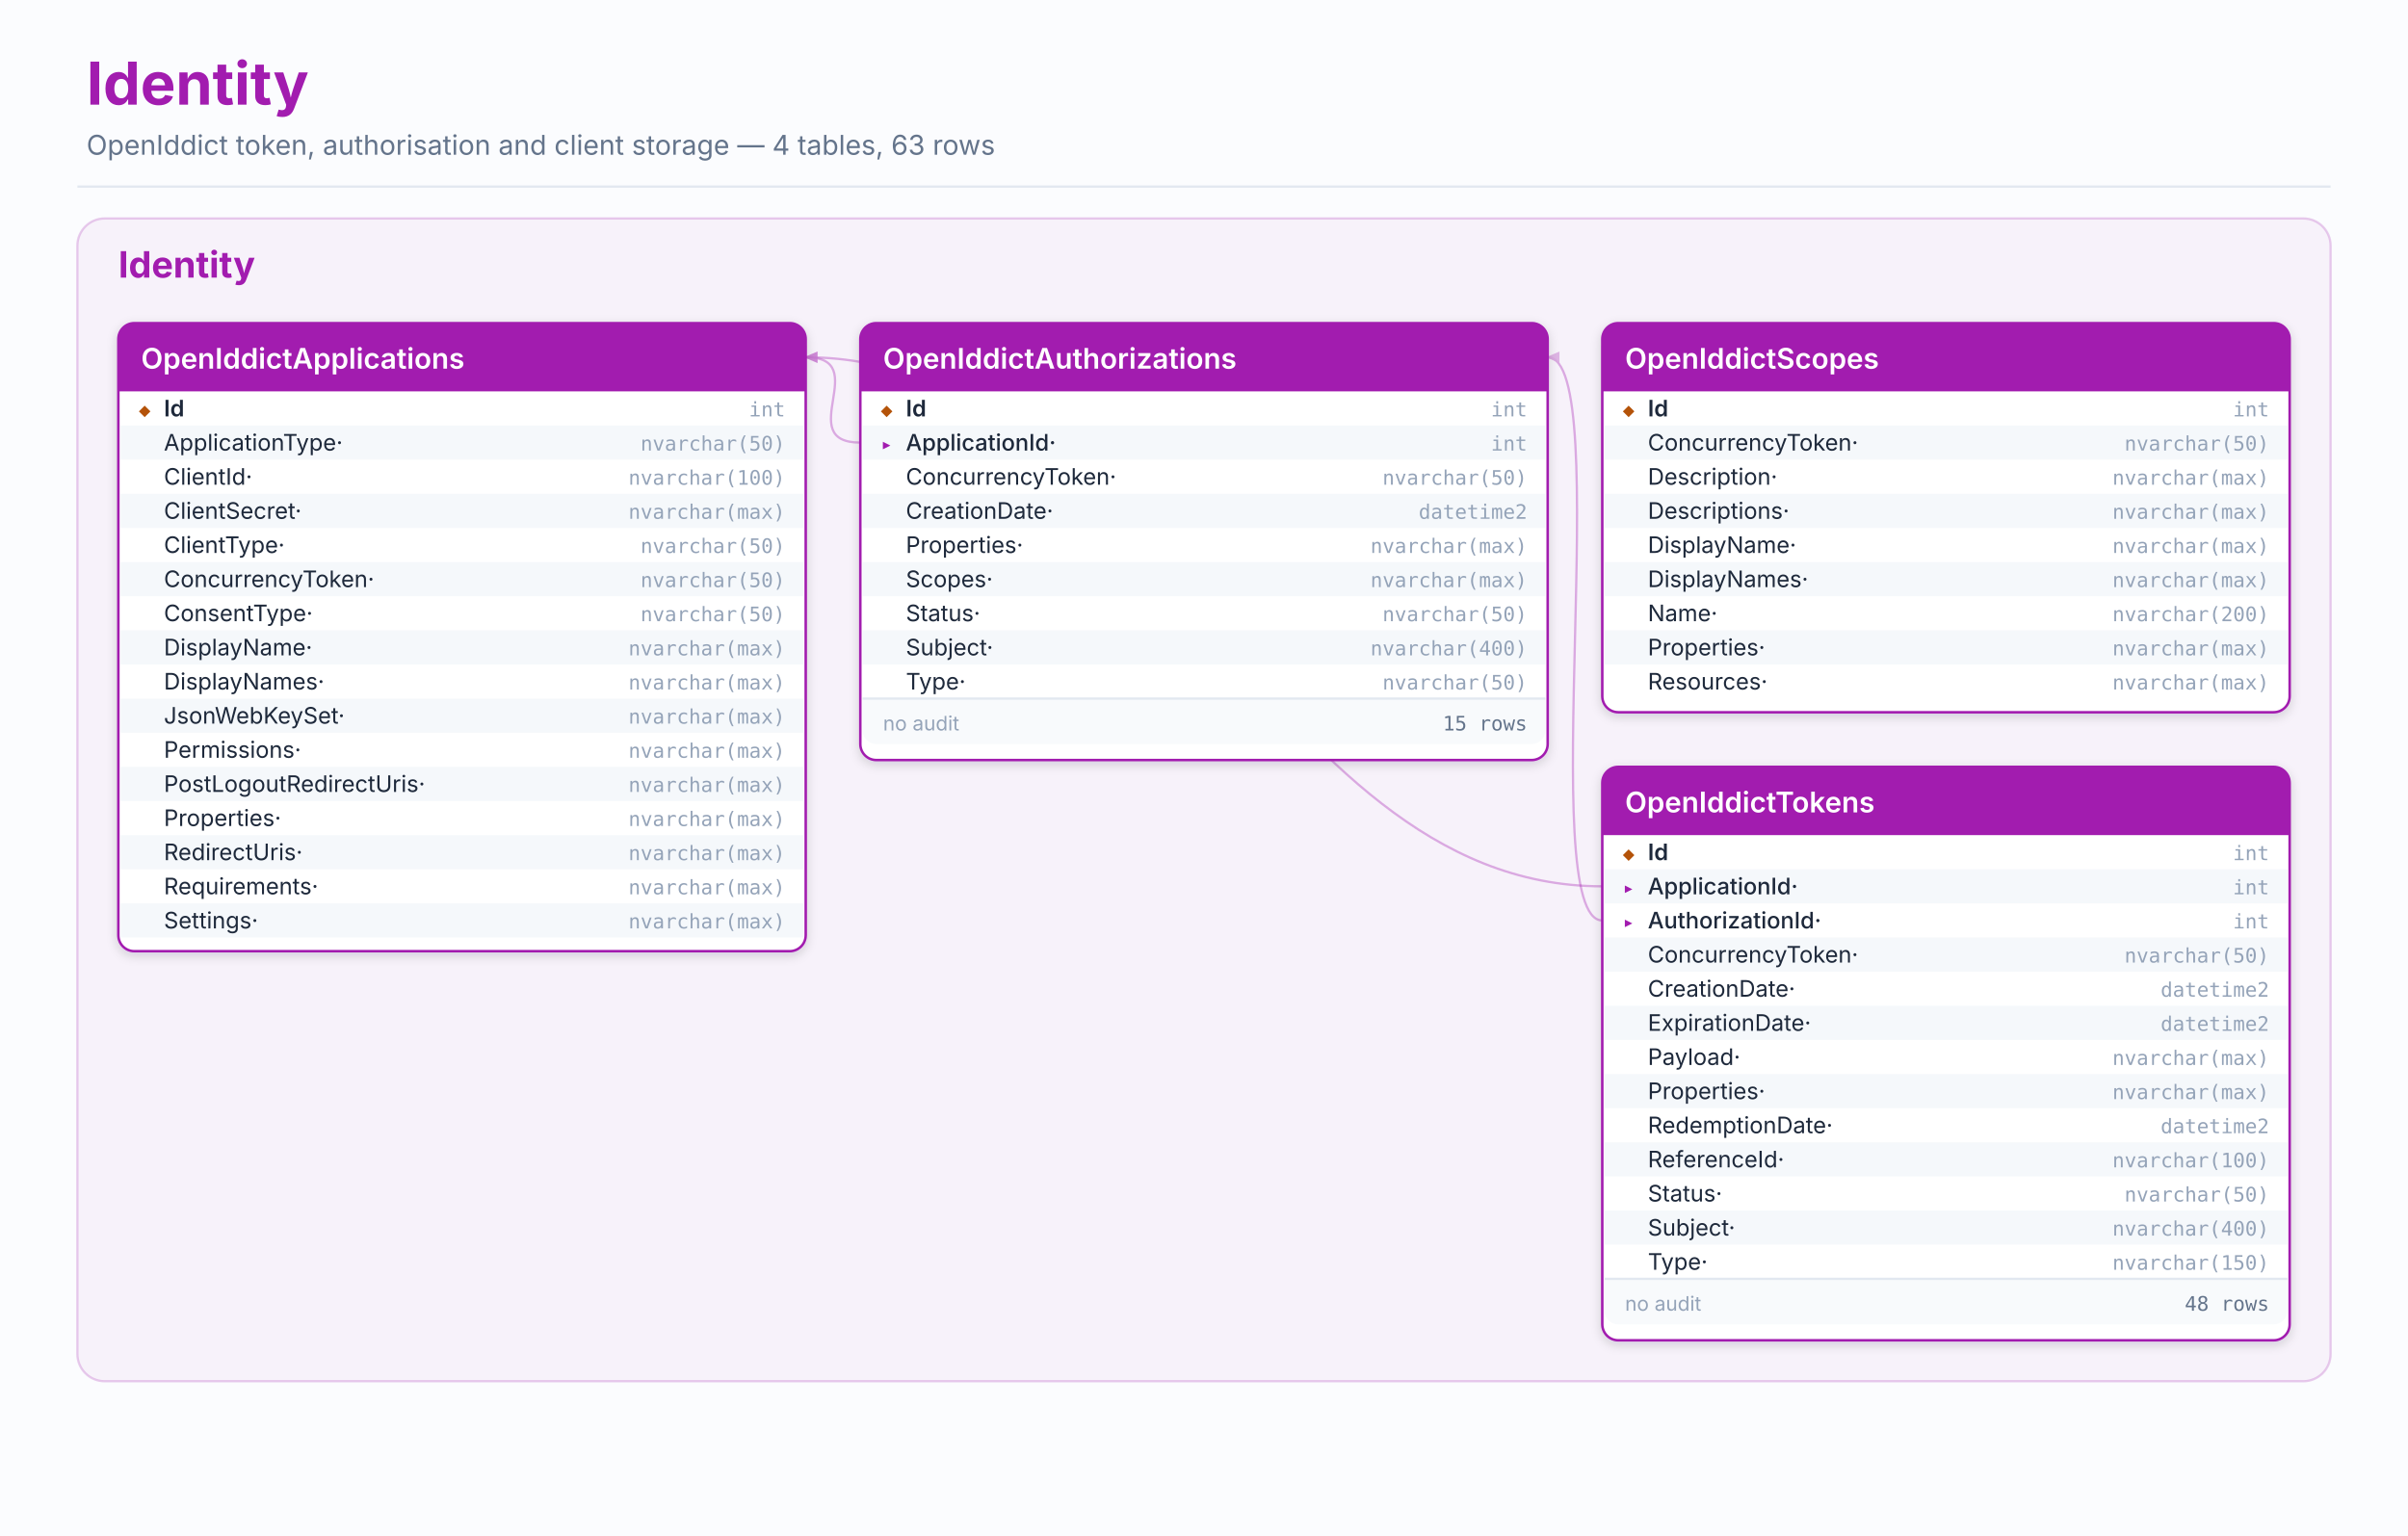
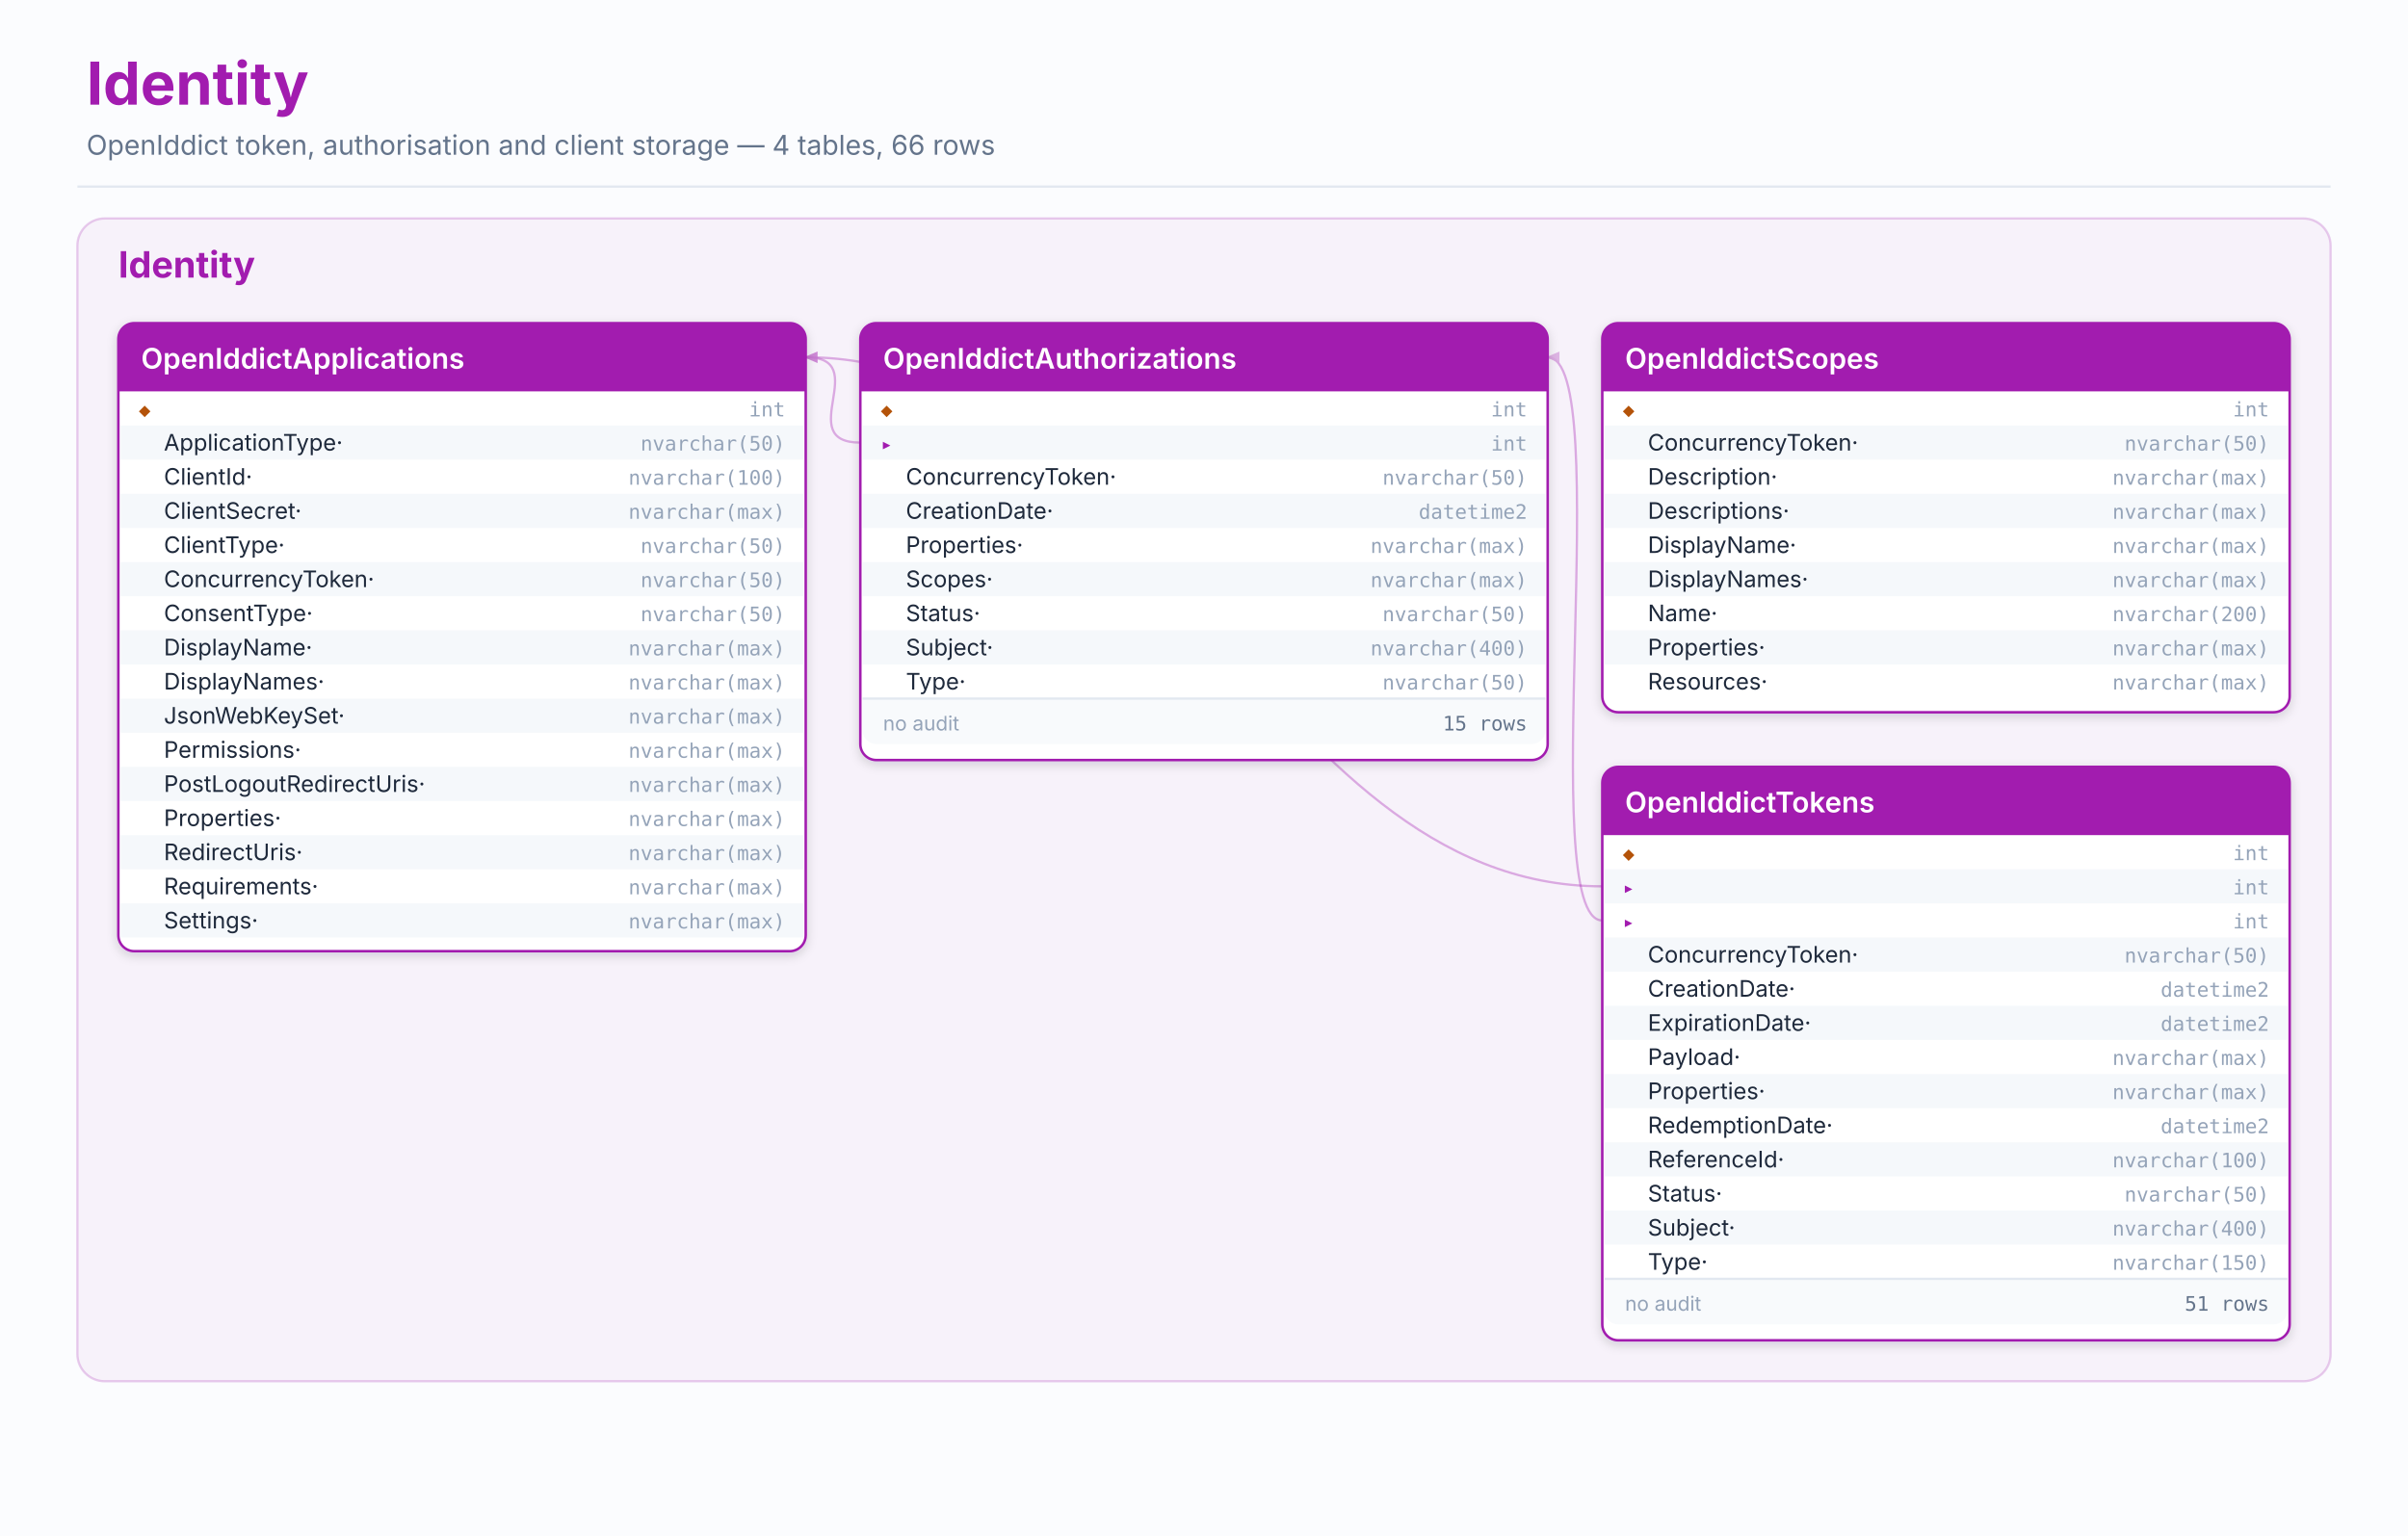
<svg xmlns="http://www.w3.org/2000/svg" width="1058" height="675" viewBox="0 0 1058 675" font-family="Segoe UI,Helvetica,Arial,sans-serif">
  <rect width="1058" height="675" fill="#fbfcfe" />
  <defs>
    <style>.t{font-family:Segoe UI,Inter,Helvetica,Arial,sans-serif}.m{font-family:Consolas,Menlo,DejaVu Sans Mono,monospace}</style>
    <filter id="drop" x="-12%" y="-12%" width="130%" height="130%">
      <feDropShadow dx="0" dy="1.5" stdDeviation="2.2" flood-color="#0f172a" flood-opacity="0.16" />
    </filter>
    <marker id="a-tenancy" viewBox="0 0 8 8" refX="7" refY="4" markerWidth="6" markerHeight="6" orient="auto-start-reverse">
      <path d="M0 0.6 L8 4 L0 7.4 z" fill="#4338ca" opacity="0.85" />
    </marker>
    <marker id="a-membership" viewBox="0 0 8 8" refX="7" refY="4" markerWidth="6" markerHeight="6" orient="auto-start-reverse">
      <path d="M0 0.6 L8 4 L0 7.4 z" fill="#7c3aed" opacity="0.85" />
    </marker>
    <marker id="a-identity" viewBox="0 0 8 8" refX="7" refY="4" markerWidth="6" markerHeight="6" orient="auto-start-reverse">
      <path d="M0 0.6 L8 4 L0 7.4 z" fill="#a21caf" opacity="0.85" />
    </marker>
    <marker id="a-menus" viewBox="0 0 8 8" refX="7" refY="4" markerWidth="6" markerHeight="6" orient="auto-start-reverse">
      <path d="M0 0.6 L8 4 L0 7.4 z" fill="#0369a1" opacity="0.85" />
    </marker>
    <marker id="a-companies" viewBox="0 0 8 8" refX="7" refY="4" markerWidth="6" markerHeight="6" orient="auto-start-reverse">
      <path d="M0 0.6 L8 4 L0 7.4 z" fill="#0f766e" opacity="0.85" />
    </marker>
    <marker id="a-lookups" viewBox="0 0 8 8" refX="7" refY="4" markerWidth="6" markerHeight="6" orient="auto-start-reverse">
      <path d="M0 0.6 L8 4 L0 7.4 z" fill="#0e7490" opacity="0.85" />
    </marker>
    <marker id="a-risks" viewBox="0 0 8 8" refX="7" refY="4" markerWidth="6" markerHeight="6" orient="auto-start-reverse">
      <path d="M0 0.6 L8 4 L0 7.4 z" fill="#b91c1c" opacity="0.85" />
    </marker>
    <marker id="a-plans" viewBox="0 0 8 8" refX="7" refY="4" markerWidth="6" markerHeight="6" orient="auto-start-reverse">
      <path d="M0 0.6 L8 4 L0 7.4 z" fill="#c2410c" opacity="0.85" />
    </marker>
    <marker id="a-trainings" viewBox="0 0 8 8" refX="7" refY="4" markerWidth="6" markerHeight="6" orient="auto-start-reverse">
      <path d="M0 0.6 L8 4 L0 7.4 z" fill="#a16207" opacity="0.85" />
    </marker>
    <marker id="a-health" viewBox="0 0 8 8" refX="7" refY="4" markerWidth="6" markerHeight="6" orient="auto-start-reverse">
      <path d="M0 0.6 L8 4 L0 7.4 z" fill="#15803d" opacity="0.85" />
    </marker>
    <marker id="a-documents" viewBox="0 0 8 8" refX="7" refY="4" markerWidth="6" markerHeight="6" orient="auto-start-reverse">
      <path d="M0 0.6 L8 4 L0 7.4 z" fill="#475569" opacity="0.85" />
    </marker>
    <marker id="a-finance" viewBox="0 0 8 8" refX="7" refY="4" markerWidth="6" markerHeight="6" orient="auto-start-reverse">
      <path d="M0 0.6 L8 4 L0 7.4 z" fill="#9f1239" opacity="0.85" />
    </marker>
    <marker id="a-ibys" viewBox="0 0 8 8" refX="7" refY="4" markerWidth="6" markerHeight="6" orient="auto-start-reverse">
      <path d="M0 0.6 L8 4 L0 7.4 z" fill="#1d4ed8" opacity="0.85" />
    </marker>
    <marker id="a-communication" viewBox="0 0 8 8" refX="7" refY="4" markerWidth="6" markerHeight="6" orient="auto-start-reverse">
      <path d="M0 0.6 L8 4 L0 7.4 z" fill="#6d28d9" opacity="0.85" />
    </marker>
    <marker id="a-reports" viewBox="0 0 8 8" refX="7" refY="4" markerWidth="6" markerHeight="6" orient="auto-start-reverse">
      <path d="M0 0.6 L8 4 L0 7.4 z" fill="#854d0e" opacity="0.85" />
    </marker>
    <marker id="a-infrastructure" viewBox="0 0 8 8" refX="7" refY="4" markerWidth="6" markerHeight="6" orient="auto-start-reverse">
      <path d="M0 0.6 L8 4 L0 7.4 z" fill="#6b7280" opacity="0.85" />
    </marker>
  </defs>
  <text class="t" x="38" y="46" font-size="26" font-weight="700" fill="#a21caf">Identity</text>
-   <text class="t" x="38" y="68" font-size="12" fill="#64748b">OpenIddict token, authorisation and client storage — 4 tables, 63 rows</text>
+   <text class="t" x="38" y="68" font-size="12" fill="#64748b">OpenIddict token, authorisation and client storage — 4 tables, 66 rows</text>
  <line x1="34" y1="82" x2="1024" y2="82" stroke="#e2e8f0" />
  <rect x="34" y="96.0" width="990" height="511" rx="12" fill="#a21caf" fill-opacity="0.045" stroke="#a21caf" stroke-opacity="0.22" />
  <text class="t" x="52" y="122.0" font-size="16" font-weight="700" fill="#a21caf">Identity</text>
  <g id="relationships">
    <path d="M378 194.5 C348.0 194.5 384.0 157.0 354 157.0" fill="none" stroke="#a21caf" stroke-width="1" opacity="0.34" marker-end="url(#a-identity)" />
    <path d="M704 389.5 C554.0 389.5 504.0 157.0 354 157.0" fill="none" stroke="#a21caf" stroke-width="1" opacity="0.34" marker-end="url(#a-identity)" />
    <path d="M704 404.5 C674.0 404.5 710.0 157.0 680 157.0" fill="none" stroke="#a21caf" stroke-width="1" opacity="0.34" marker-end="url(#a-identity)" />
  </g>
  <g id="tables">
    <g opacity="1">
      <rect x="52" y="142.0" width="302" height="276" rx="7" fill="#ffffff" stroke="#a21caf" stroke-width="1.1" filter="url(#drop)" />
      <path d="M52 149.0 a7 7 0 0 1 7 -7 h288 a7 7 0 0 1 7 7 v23 h-302 z" fill="#a21caf" />
      <text class="t" x="62" y="162.0" font-size="12.5" font-weight="600" fill="#ffffff">OpenIddictApplications</text>
      <text class="m" x="61" y="183.0" font-size="8.5" fill="#b45309">◆</text>
-       <text class="t" x="72" y="183.0" font-size="10" font-weight="600" fill="#1e293b">Id</text>
+       <text class="t" x="72" y="183.0" font-size="10" font-weight="600" fill="#1e293b" />
      <text class="m" x="345" y="183.0" font-size="8.8" fill="#94a3b8" text-anchor="end">int</text>
      <rect x="53" y="187.0" width="300" height="15" fill="#f1f5f9" opacity="0.7" />
      <text class="t" x="72" y="198.0" font-size="10" font-weight="400" fill="#1e293b">ApplicationType·</text>
      <text class="m" x="345" y="198.0" font-size="8.8" fill="#94a3b8" text-anchor="end">nvarchar(50)</text>
      <text class="t" x="72" y="213.0" font-size="10" font-weight="400" fill="#1e293b">ClientId·</text>
      <text class="m" x="345" y="213.0" font-size="8.8" fill="#94a3b8" text-anchor="end">nvarchar(100)</text>
      <rect x="53" y="217.0" width="300" height="15" fill="#f1f5f9" opacity="0.7" />
      <text class="t" x="72" y="228.0" font-size="10" font-weight="400" fill="#1e293b">ClientSecret·</text>
      <text class="m" x="345" y="228.0" font-size="8.8" fill="#94a3b8" text-anchor="end">nvarchar(max)</text>
      <text class="t" x="72" y="243.0" font-size="10" font-weight="400" fill="#1e293b">ClientType·</text>
      <text class="m" x="345" y="243.0" font-size="8.8" fill="#94a3b8" text-anchor="end">nvarchar(50)</text>
      <rect x="53" y="247.0" width="300" height="15" fill="#f1f5f9" opacity="0.7" />
      <text class="t" x="72" y="258.0" font-size="10" font-weight="400" fill="#1e293b">ConcurrencyToken·</text>
      <text class="m" x="345" y="258.0" font-size="8.8" fill="#94a3b8" text-anchor="end">nvarchar(50)</text>
      <text class="t" x="72" y="273.0" font-size="10" font-weight="400" fill="#1e293b">ConsentType·</text>
      <text class="m" x="345" y="273.0" font-size="8.8" fill="#94a3b8" text-anchor="end">nvarchar(50)</text>
      <rect x="53" y="277.0" width="300" height="15" fill="#f1f5f9" opacity="0.7" />
      <text class="t" x="72" y="288.0" font-size="10" font-weight="400" fill="#1e293b">DisplayName·</text>
      <text class="m" x="345" y="288.0" font-size="8.8" fill="#94a3b8" text-anchor="end">nvarchar(max)</text>
      <text class="t" x="72" y="303.0" font-size="10" font-weight="400" fill="#1e293b">DisplayNames·</text>
      <text class="m" x="345" y="303.0" font-size="8.8" fill="#94a3b8" text-anchor="end">nvarchar(max)</text>
      <rect x="53" y="307.0" width="300" height="15" fill="#f1f5f9" opacity="0.7" />
      <text class="t" x="72" y="318.0" font-size="10" font-weight="400" fill="#1e293b">JsonWebKeySet·</text>
      <text class="m" x="345" y="318.0" font-size="8.8" fill="#94a3b8" text-anchor="end">nvarchar(max)</text>
      <text class="t" x="72" y="333.0" font-size="10" font-weight="400" fill="#1e293b">Permissions·</text>
      <text class="m" x="345" y="333.0" font-size="8.8" fill="#94a3b8" text-anchor="end">nvarchar(max)</text>
      <rect x="53" y="337.0" width="300" height="15" fill="#f1f5f9" opacity="0.7" />
      <text class="t" x="72" y="348.0" font-size="10" font-weight="400" fill="#1e293b">PostLogoutRedirectUris·</text>
      <text class="m" x="345" y="348.0" font-size="8.8" fill="#94a3b8" text-anchor="end">nvarchar(max)</text>
      <text class="t" x="72" y="363.0" font-size="10" font-weight="400" fill="#1e293b">Properties·</text>
      <text class="m" x="345" y="363.0" font-size="8.8" fill="#94a3b8" text-anchor="end">nvarchar(max)</text>
      <rect x="53" y="367.0" width="300" height="15" fill="#f1f5f9" opacity="0.7" />
      <text class="t" x="72" y="378.0" font-size="10" font-weight="400" fill="#1e293b">RedirectUris·</text>
      <text class="m" x="345" y="378.0" font-size="8.8" fill="#94a3b8" text-anchor="end">nvarchar(max)</text>
      <text class="t" x="72" y="393.0" font-size="10" font-weight="400" fill="#1e293b">Requirements·</text>
      <text class="m" x="345" y="393.0" font-size="8.8" fill="#94a3b8" text-anchor="end">nvarchar(max)</text>
      <rect x="53" y="397.0" width="300" height="15" fill="#f1f5f9" opacity="0.7" />
      <text class="t" x="72" y="408.0" font-size="10" font-weight="400" fill="#1e293b">Settings·</text>
      <text class="m" x="345" y="408.0" font-size="8.8" fill="#94a3b8" text-anchor="end">nvarchar(max)</text>
    </g>
    <g opacity="1">
      <rect x="378" y="142.0" width="302" height="192" rx="7" fill="#ffffff" stroke="#a21caf" stroke-width="1.1" filter="url(#drop)" />
      <path d="M378 149.0 a7 7 0 0 1 7 -7 h288 a7 7 0 0 1 7 7 v23 h-302 z" fill="#a21caf" />
      <text class="t" x="388" y="162.0" font-size="12.5" font-weight="600" fill="#ffffff">OpenIddictAuthorizations</text>
      <text class="m" x="387" y="183.0" font-size="8.5" fill="#b45309">◆</text>
-       <text class="t" x="398" y="183.0" font-size="10" font-weight="600" fill="#1e293b">Id</text>
+       <text class="t" x="398" y="183.0" font-size="10" font-weight="600" fill="#1e293b" />
      <text class="m" x="671" y="183.0" font-size="8.8" fill="#94a3b8" text-anchor="end">int</text>
      <rect x="379" y="187.0" width="300" height="15" fill="#f1f5f9" opacity="0.7" />
      <text class="m" x="387" y="198.0" font-size="8.5" fill="#a21caf">▸</text>
-       <text class="t" x="398" y="198.0" font-size="10" font-weight="500" fill="#1e293b">ApplicationId·</text>
+       <text class="t" x="398" y="198.0" font-size="10" font-weight="500" fill="#1e293b" />
      <text class="m" x="671" y="198.0" font-size="8.8" fill="#94a3b8" text-anchor="end">int</text>
      <text class="t" x="398" y="213.0" font-size="10" font-weight="400" fill="#1e293b">ConcurrencyToken·</text>
      <text class="m" x="671" y="213.0" font-size="8.8" fill="#94a3b8" text-anchor="end">nvarchar(50)</text>
      <rect x="379" y="217.0" width="300" height="15" fill="#f1f5f9" opacity="0.7" />
      <text class="t" x="398" y="228.0" font-size="10" font-weight="400" fill="#1e293b">CreationDate·</text>
      <text class="m" x="671" y="228.0" font-size="8.8" fill="#94a3b8" text-anchor="end">datetime2</text>
      <text class="t" x="398" y="243.0" font-size="10" font-weight="400" fill="#1e293b">Properties·</text>
      <text class="m" x="671" y="243.0" font-size="8.8" fill="#94a3b8" text-anchor="end">nvarchar(max)</text>
      <rect x="379" y="247.0" width="300" height="15" fill="#f1f5f9" opacity="0.7" />
      <text class="t" x="398" y="258.0" font-size="10" font-weight="400" fill="#1e293b">Scopes·</text>
      <text class="m" x="671" y="258.0" font-size="8.8" fill="#94a3b8" text-anchor="end">nvarchar(max)</text>
      <text class="t" x="398" y="273.0" font-size="10" font-weight="400" fill="#1e293b">Status·</text>
      <text class="m" x="671" y="273.0" font-size="8.8" fill="#94a3b8" text-anchor="end">nvarchar(50)</text>
      <rect x="379" y="277.0" width="300" height="15" fill="#f1f5f9" opacity="0.7" />
      <text class="t" x="398" y="288.0" font-size="10" font-weight="400" fill="#1e293b">Subject·</text>
      <text class="m" x="671" y="288.0" font-size="8.8" fill="#94a3b8" text-anchor="end">nvarchar(400)</text>
      <text class="t" x="398" y="303.0" font-size="10" font-weight="400" fill="#1e293b">Type·</text>
      <text class="m" x="671" y="303.0" font-size="8.8" fill="#94a3b8" text-anchor="end">nvarchar(50)</text>
      <path d="M379 307.0 h300 v14 a6 6 0 0 1 -6 6 h-288 a6 6 0 0 1 -6 -6 z" fill="#f8fafc" />
      <line x1="379" y1="307.0" x2="679" y2="307.0" stroke="#e2e8f0" stroke-width="1" />
      <text class="t" x="388" y="321.0" font-size="8.8" fill="#94a3b8">no audit</text>
      <text class="m" x="671" y="321.0" font-size="8.8" fill="#64748b" text-anchor="end">15 rows</text>
    </g>
    <g opacity="1">
      <rect x="704" y="142.0" width="302" height="171" rx="7" fill="#ffffff" stroke="#a21caf" stroke-width="1.1" filter="url(#drop)" />
      <path d="M704 149.0 a7 7 0 0 1 7 -7 h288 a7 7 0 0 1 7 7 v23 h-302 z" fill="#a21caf" />
      <text class="t" x="714" y="162.0" font-size="12.5" font-weight="600" fill="#ffffff">OpenIddictScopes</text>
      <text class="m" x="713" y="183.0" font-size="8.5" fill="#b45309">◆</text>
-       <text class="t" x="724" y="183.0" font-size="10" font-weight="600" fill="#1e293b">Id</text>
+       <text class="t" x="724" y="183.0" font-size="10" font-weight="600" fill="#1e293b" />
      <text class="m" x="997" y="183.0" font-size="8.8" fill="#94a3b8" text-anchor="end">int</text>
      <rect x="705" y="187.0" width="300" height="15" fill="#f1f5f9" opacity="0.7" />
      <text class="t" x="724" y="198.0" font-size="10" font-weight="400" fill="#1e293b">ConcurrencyToken·</text>
      <text class="m" x="997" y="198.0" font-size="8.8" fill="#94a3b8" text-anchor="end">nvarchar(50)</text>
      <text class="t" x="724" y="213.0" font-size="10" font-weight="400" fill="#1e293b">Description·</text>
      <text class="m" x="997" y="213.0" font-size="8.8" fill="#94a3b8" text-anchor="end">nvarchar(max)</text>
      <rect x="705" y="217.0" width="300" height="15" fill="#f1f5f9" opacity="0.7" />
      <text class="t" x="724" y="228.0" font-size="10" font-weight="400" fill="#1e293b">Descriptions·</text>
      <text class="m" x="997" y="228.0" font-size="8.8" fill="#94a3b8" text-anchor="end">nvarchar(max)</text>
      <text class="t" x="724" y="243.0" font-size="10" font-weight="400" fill="#1e293b">DisplayName·</text>
      <text class="m" x="997" y="243.0" font-size="8.8" fill="#94a3b8" text-anchor="end">nvarchar(max)</text>
      <rect x="705" y="247.0" width="300" height="15" fill="#f1f5f9" opacity="0.7" />
      <text class="t" x="724" y="258.0" font-size="10" font-weight="400" fill="#1e293b">DisplayNames·</text>
      <text class="m" x="997" y="258.0" font-size="8.8" fill="#94a3b8" text-anchor="end">nvarchar(max)</text>
      <text class="t" x="724" y="273.0" font-size="10" font-weight="400" fill="#1e293b">Name·</text>
      <text class="m" x="997" y="273.0" font-size="8.8" fill="#94a3b8" text-anchor="end">nvarchar(200)</text>
      <rect x="705" y="277.0" width="300" height="15" fill="#f1f5f9" opacity="0.7" />
      <text class="t" x="724" y="288.0" font-size="10" font-weight="400" fill="#1e293b">Properties·</text>
      <text class="m" x="997" y="288.0" font-size="8.8" fill="#94a3b8" text-anchor="end">nvarchar(max)</text>
      <text class="t" x="724" y="303.0" font-size="10" font-weight="400" fill="#1e293b">Resources·</text>
      <text class="m" x="997" y="303.0" font-size="8.8" fill="#94a3b8" text-anchor="end">nvarchar(max)</text>
    </g>
    <g opacity="1">
      <rect x="704" y="337.0" width="302" height="252" rx="7" fill="#ffffff" stroke="#a21caf" stroke-width="1.1" filter="url(#drop)" />
      <path d="M704 344.0 a7 7 0 0 1 7 -7 h288 a7 7 0 0 1 7 7 v23 h-302 z" fill="#a21caf" />
      <text class="t" x="714" y="357.0" font-size="12.5" font-weight="600" fill="#ffffff">OpenIddictTokens</text>
      <text class="m" x="713" y="378.0" font-size="8.5" fill="#b45309">◆</text>
-       <text class="t" x="724" y="378.0" font-size="10" font-weight="600" fill="#1e293b">Id</text>
+       <text class="t" x="724" y="378.0" font-size="10" font-weight="600" fill="#1e293b" />
      <text class="m" x="997" y="378.0" font-size="8.8" fill="#94a3b8" text-anchor="end">int</text>
      <rect x="705" y="382.0" width="300" height="15" fill="#f1f5f9" opacity="0.7" />
      <text class="m" x="713" y="393.0" font-size="8.5" fill="#a21caf">▸</text>
-       <text class="t" x="724" y="393.0" font-size="10" font-weight="500" fill="#1e293b">ApplicationId·</text>
+       <text class="t" x="724" y="393.0" font-size="10" font-weight="500" fill="#1e293b" />
      <text class="m" x="997" y="393.0" font-size="8.8" fill="#94a3b8" text-anchor="end">int</text>
      <text class="m" x="713" y="408.0" font-size="8.5" fill="#a21caf">▸</text>
-       <text class="t" x="724" y="408.0" font-size="10" font-weight="500" fill="#1e293b">AuthorizationId·</text>
+       <text class="t" x="724" y="408.0" font-size="10" font-weight="500" fill="#1e293b" />
      <text class="m" x="997" y="408.0" font-size="8.8" fill="#94a3b8" text-anchor="end">int</text>
      <rect x="705" y="412.0" width="300" height="15" fill="#f1f5f9" opacity="0.7" />
      <text class="t" x="724" y="423.0" font-size="10" font-weight="400" fill="#1e293b">ConcurrencyToken·</text>
      <text class="m" x="997" y="423.0" font-size="8.8" fill="#94a3b8" text-anchor="end">nvarchar(50)</text>
      <text class="t" x="724" y="438.0" font-size="10" font-weight="400" fill="#1e293b">CreationDate·</text>
      <text class="m" x="997" y="438.0" font-size="8.8" fill="#94a3b8" text-anchor="end">datetime2</text>
      <rect x="705" y="442.0" width="300" height="15" fill="#f1f5f9" opacity="0.7" />
      <text class="t" x="724" y="453.0" font-size="10" font-weight="400" fill="#1e293b">ExpirationDate·</text>
      <text class="m" x="997" y="453.0" font-size="8.8" fill="#94a3b8" text-anchor="end">datetime2</text>
      <text class="t" x="724" y="468.0" font-size="10" font-weight="400" fill="#1e293b">Payload·</text>
      <text class="m" x="997" y="468.0" font-size="8.8" fill="#94a3b8" text-anchor="end">nvarchar(max)</text>
      <rect x="705" y="472.0" width="300" height="15" fill="#f1f5f9" opacity="0.7" />
      <text class="t" x="724" y="483.0" font-size="10" font-weight="400" fill="#1e293b">Properties·</text>
      <text class="m" x="997" y="483.0" font-size="8.8" fill="#94a3b8" text-anchor="end">nvarchar(max)</text>
      <text class="t" x="724" y="498.0" font-size="10" font-weight="400" fill="#1e293b">RedemptionDate·</text>
      <text class="m" x="997" y="498.0" font-size="8.8" fill="#94a3b8" text-anchor="end">datetime2</text>
      <rect x="705" y="502.0" width="300" height="15" fill="#f1f5f9" opacity="0.7" />
      <text class="t" x="724" y="513.0" font-size="10" font-weight="400" fill="#1e293b">ReferenceId·</text>
      <text class="m" x="997" y="513.0" font-size="8.8" fill="#94a3b8" text-anchor="end">nvarchar(100)</text>
      <text class="t" x="724" y="528.0" font-size="10" font-weight="400" fill="#1e293b">Status·</text>
      <text class="m" x="997" y="528.0" font-size="8.8" fill="#94a3b8" text-anchor="end">nvarchar(50)</text>
      <rect x="705" y="532.0" width="300" height="15" fill="#f1f5f9" opacity="0.7" />
      <text class="t" x="724" y="543.0" font-size="10" font-weight="400" fill="#1e293b">Subject·</text>
      <text class="m" x="997" y="543.0" font-size="8.8" fill="#94a3b8" text-anchor="end">nvarchar(400)</text>
      <text class="t" x="724" y="558.0" font-size="10" font-weight="400" fill="#1e293b">Type·</text>
      <text class="m" x="997" y="558.0" font-size="8.8" fill="#94a3b8" text-anchor="end">nvarchar(150)</text>
      <path d="M705 562.0 h300 v14 a6 6 0 0 1 -6 6 h-288 a6 6 0 0 1 -6 -6 z" fill="#f8fafc" />
      <line x1="705" y1="562.0" x2="1005" y2="562.0" stroke="#e2e8f0" stroke-width="1" />
      <text class="t" x="714" y="576.0" font-size="8.8" fill="#94a3b8">no audit</text>
-       <text class="m" x="997" y="576.0" font-size="8.8" fill="#64748b" text-anchor="end">48 rows</text>
+       <text class="m" x="997" y="576.0" font-size="8.8" fill="#64748b" text-anchor="end">51 rows</text>
    </g>
  </g>
</svg>
